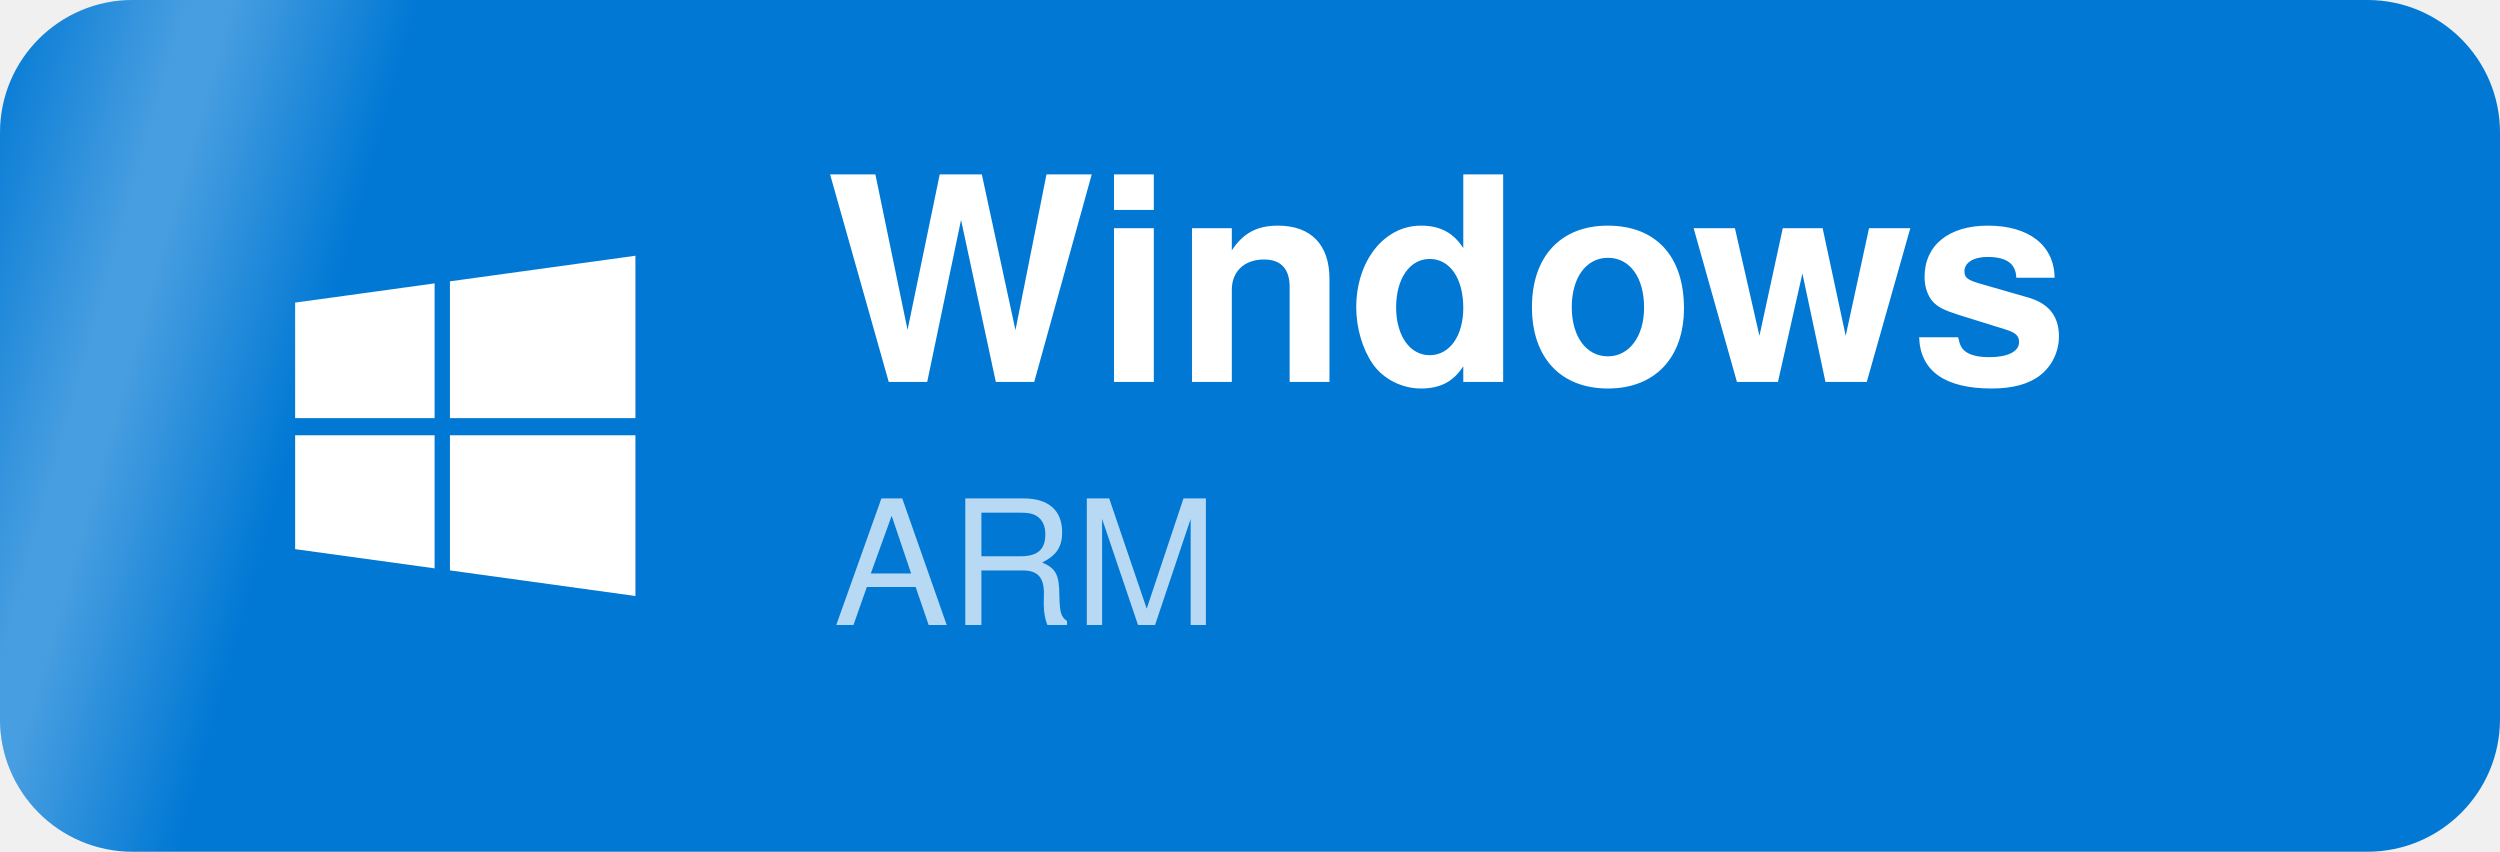
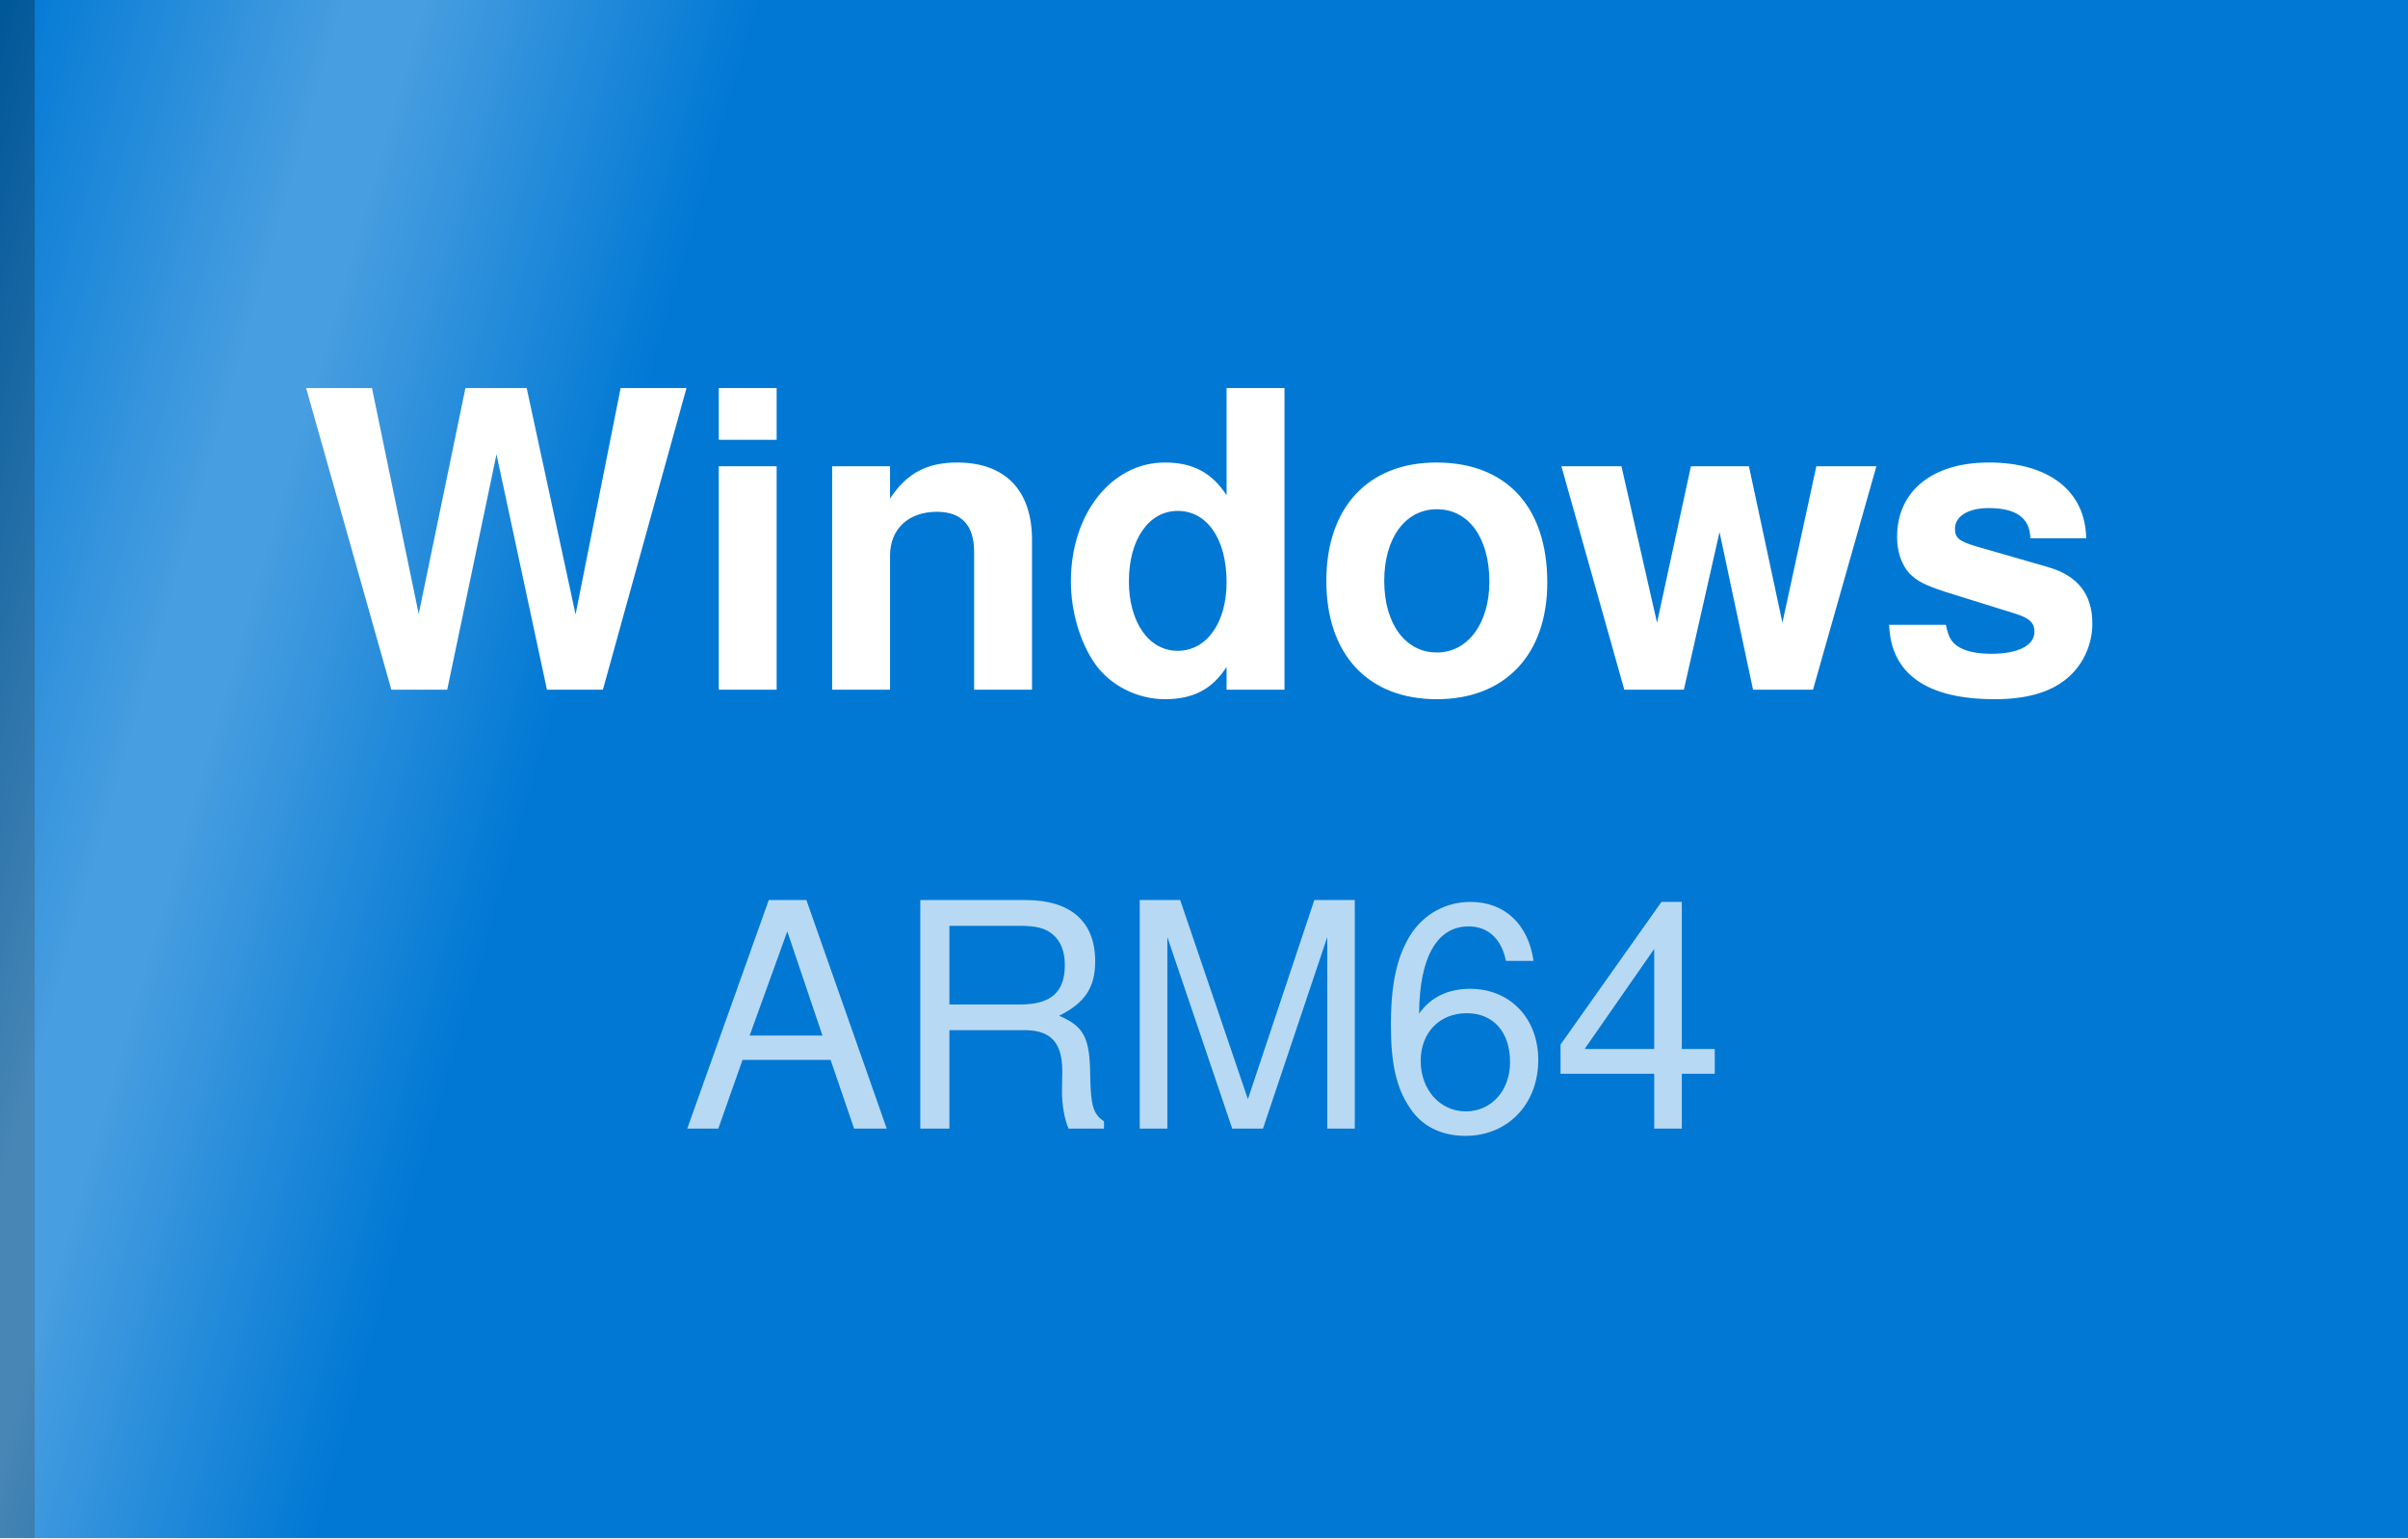
- <svg xmlns="http://www.w3.org/2000/svg" viewBox="0 0 720.0 245.3" width="720.0" height="245.3" role="img" aria-label="Download for Windows on ARM">
+ <svg xmlns="http://www.w3.org/2000/svg" viewBox="0 0 384 245.3" width="384" height="245.3" role="img" aria-label="Download for Windows on ARM">
  <defs>
    <clipPath id="edge">
-       <rect x="0" y="0" width="720.0" height="245.3" rx="38.2" ry="38.2" />
+       <path d="M0,0 H384 V245.3 H0 V0 Z" />
    </clipPath>
    <linearGradient id="sheen" x1="0" y1="0" x2="1" y2="0">
      <stop offset="0" stop-color="#fff" stop-opacity="0" />
      <stop offset="0.45" stop-color="#fff" stop-opacity="0.28" />
      <stop offset="0.55" stop-color="#fff" stop-opacity="0.28" />
      <stop offset="1" stop-color="#fff" stop-opacity="0" />
    </linearGradient>
  </defs>
  <style>
    @keyframes pass {
      0%       { transform: translateX(-226.6px); }
-       12.89%   { transform: translateX(946.6px); }
-       100%     { transform: translateX(946.6px); }
+       10.05%   { transform: translateX(610.6px); }
+       100%     { transform: translateX(610.6px); }
    }
-     .band { animation: pass 9.861s linear 3.743s infinite backwards; }
+     .band { animation: pass 9.028s linear 0.780s infinite backwards; }
    @media (prefers-reduced-motion: reduce) {
      .band { animation: none; opacity: 0; }
    }
  </style>
-   <rect width="720.0" height="245.3" rx="38.2" ry="38.2" fill="#0078d4" />
-   <g transform="translate(85.0 66.65) scale(0.21875)" fill="#ffffff">
-     <path d="M0 93.7l183.6-25.3v177.4H0V93.7zm0 324.6l183.6 25.3V268.4H0v149.9zm203.8 28L448 480V268.4H203.8v177.9zm0-380.6v180.1H448V32L203.8 65.7z" />
-   </g>
-   <text x="238" y="110" font-family="-apple-system, BlinkMacSystemFont, 'Segoe UI', Helvetica, Arial, sans-serif" font-size="82" font-weight="700" fill="#ffffff">Windows</text>
-   <text x="240" y="180" font-family="-apple-system, BlinkMacSystemFont, 'Segoe UI', Helvetica, Arial, sans-serif" font-size="50" font-weight="400" fill="#ffffff" fill-opacity="0.72">ARM</text>
+   <path d="M0,0 H384 V245.3 H0 V0 Z" fill="#0078d4" />
+   <rect width="5.538" height="245.3" fill="#000" fill-opacity="0.28" />
+   <text x="192" y="110" text-anchor="middle" font-family="-apple-system, BlinkMacSystemFont, 'Segoe UI', Helvetica, Arial, sans-serif" font-size="66" font-weight="700" fill="#ffffff">Windows</text>
+   <text x="192" y="180" text-anchor="middle" font-family="-apple-system, BlinkMacSystemFont, 'Segoe UI', Helvetica, Arial, sans-serif" font-size="50" font-weight="400" fill="#ffffff" fill-opacity="0.72">ARM64</text>
  <g clip-path="url(#edge)">
    <g class="band">
      <rect x="0" y="-60" width="121.8" height="365.3" fill="url(#sheen)" transform="skewX(-16)" />
    </g>
  </g>
</svg>
